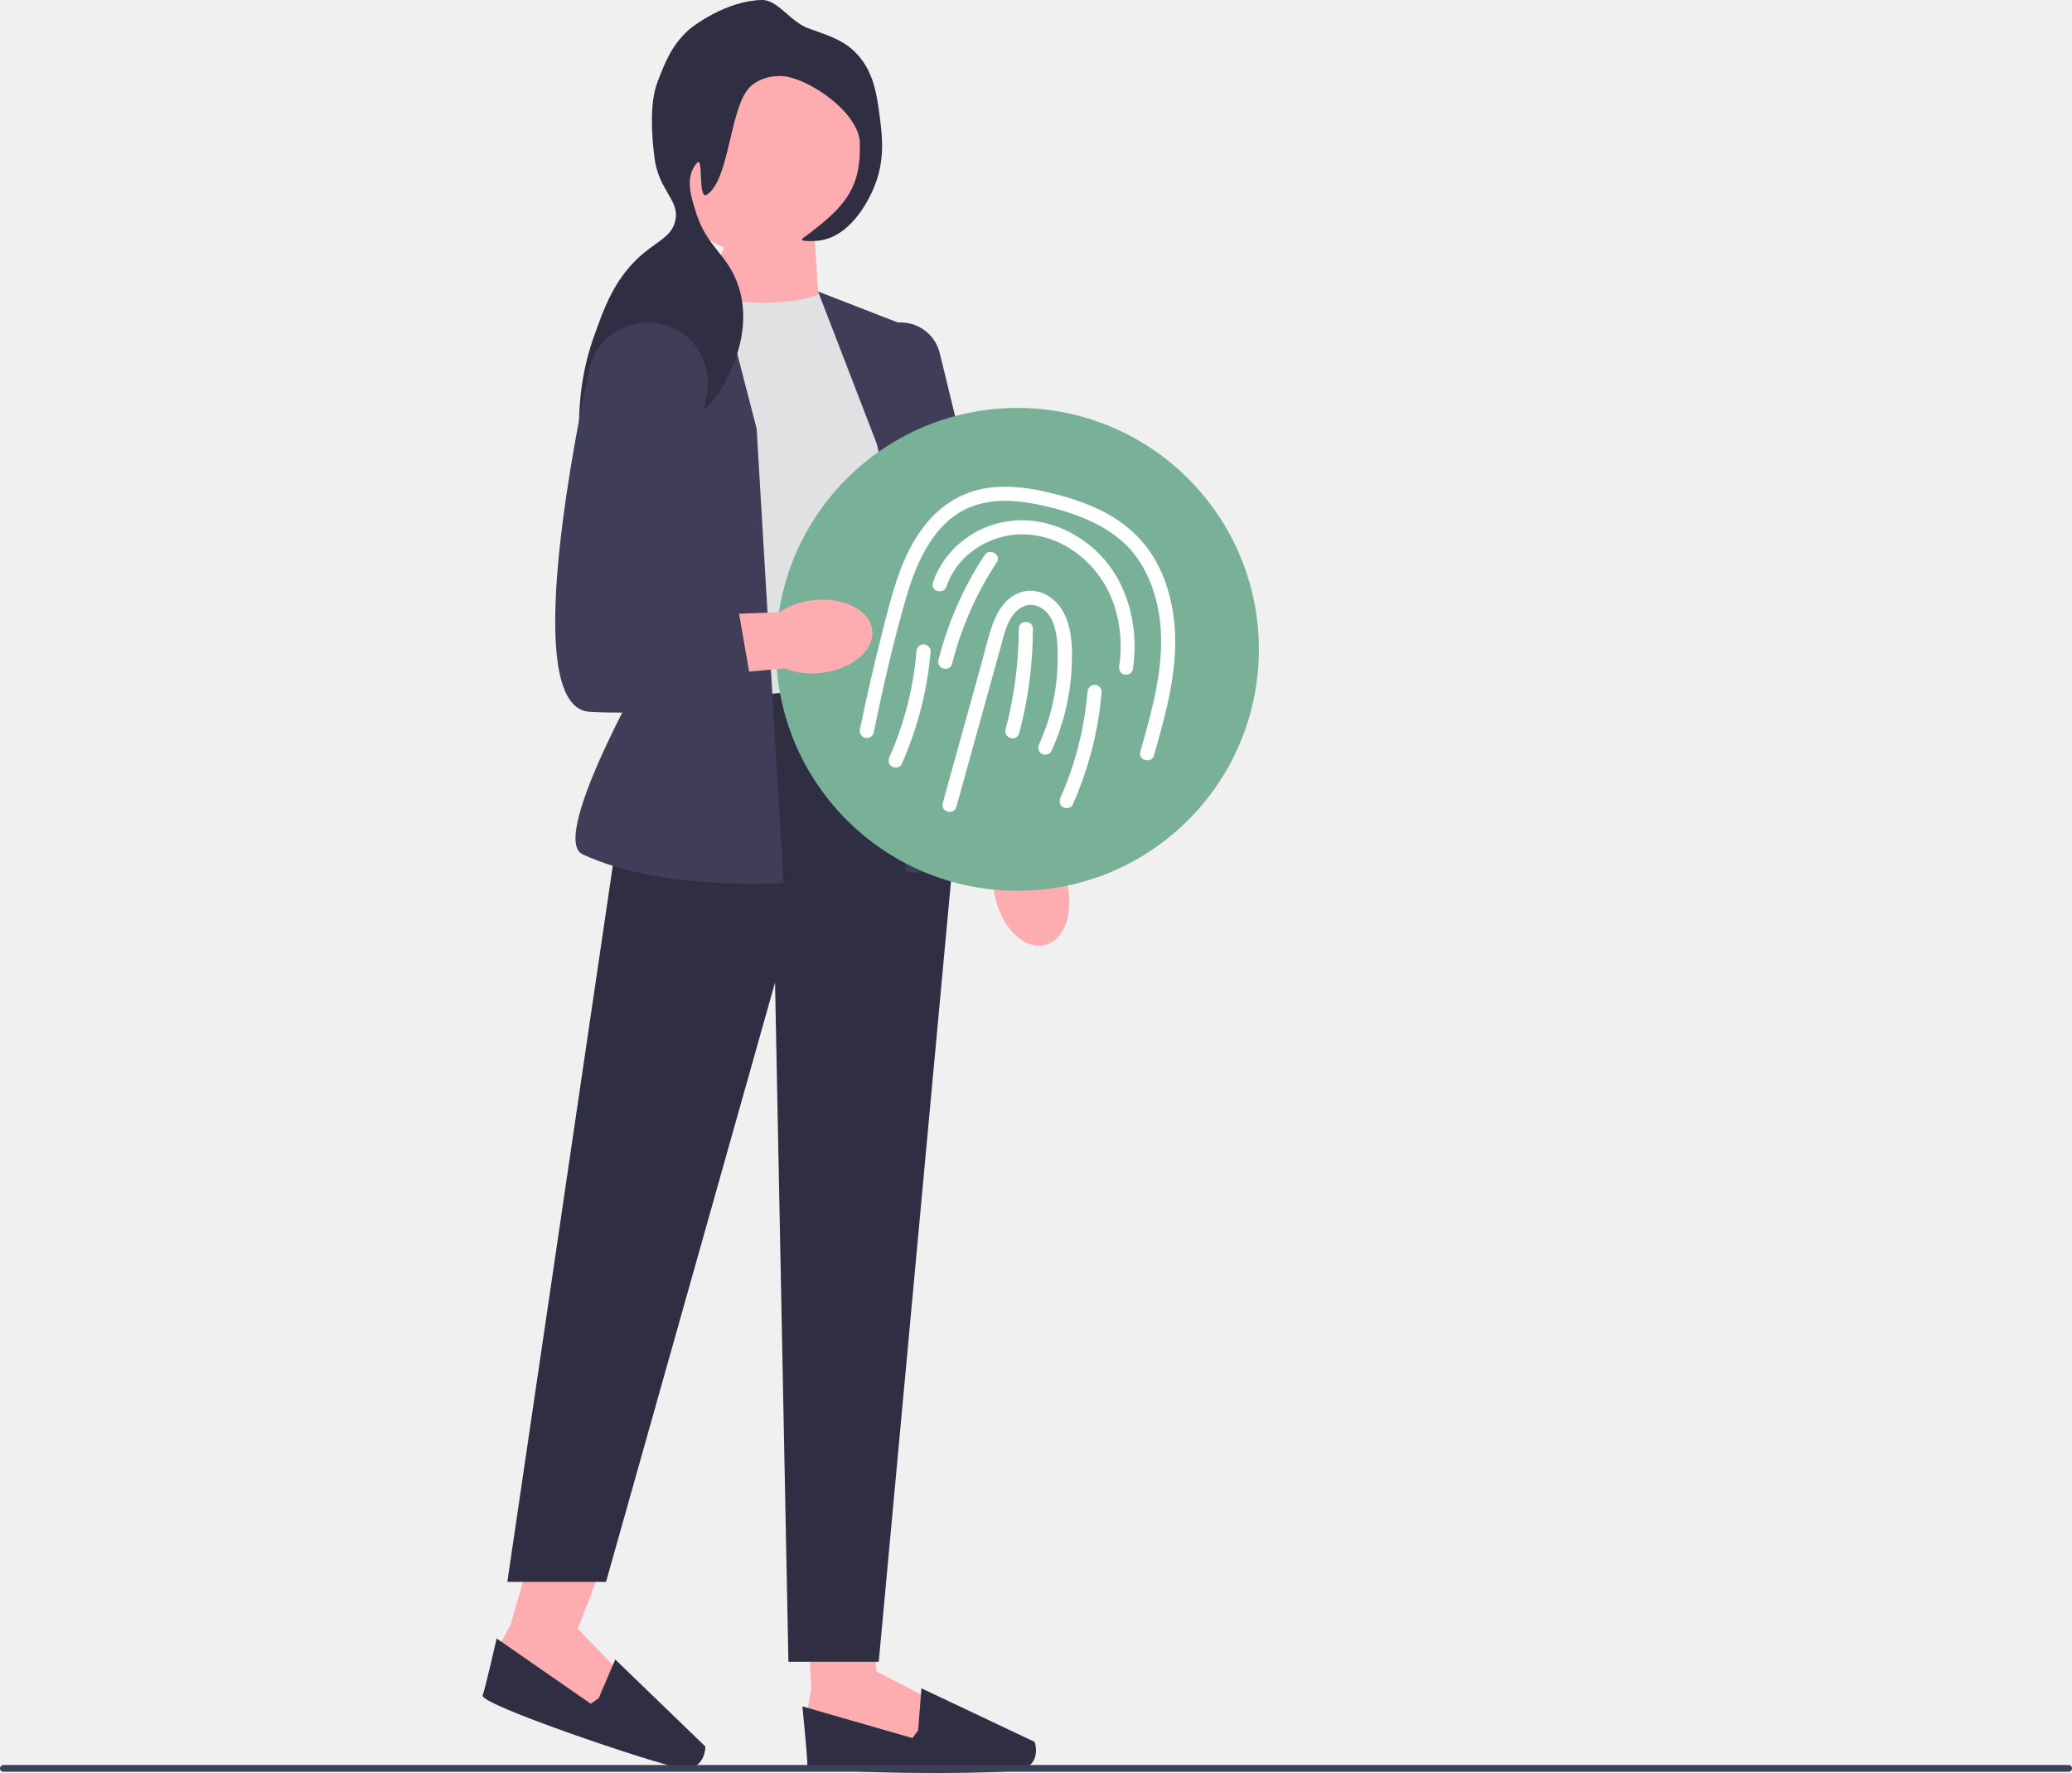
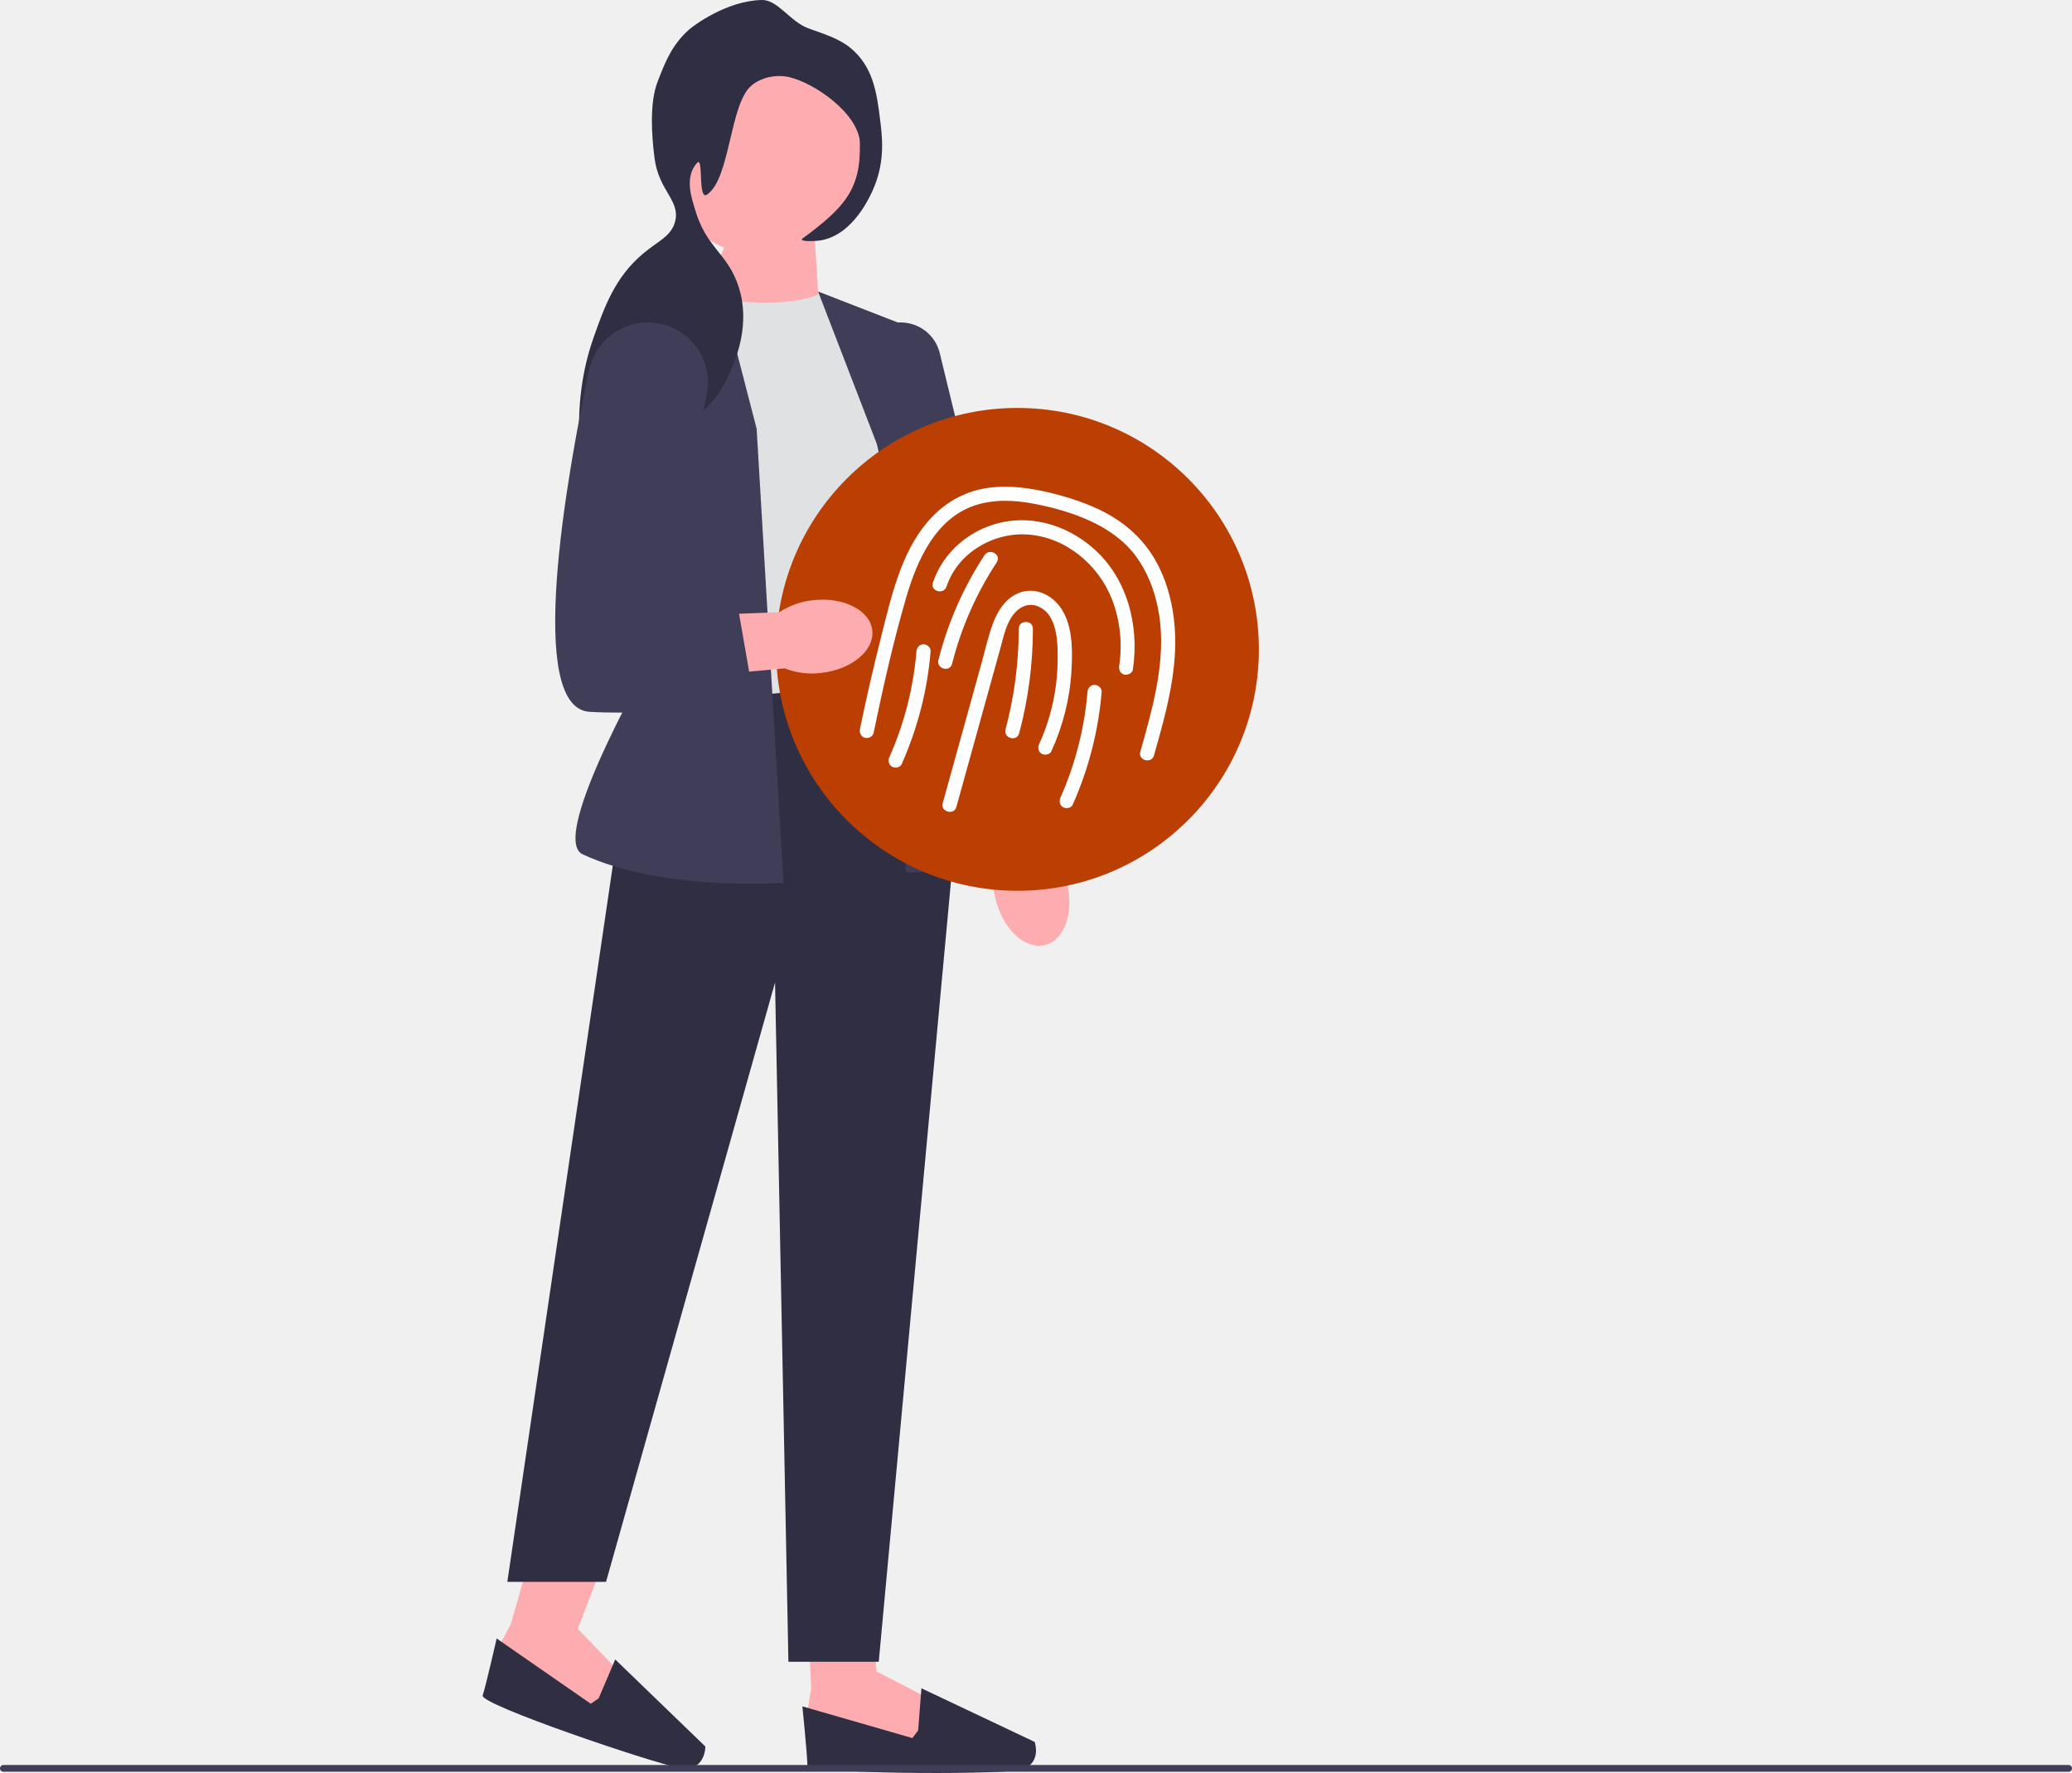
<svg xmlns="http://www.w3.org/2000/svg" width="731.67" height="625.997" viewBox="0 0 731.67 625.997">
-   <path id="uuid-5ef434d5-ec3b-4be2-96d4-c13c471d6de8-70" d="M376.763,311.697c2.62,10.501-.885,20.354-7.829,22.007-6.944,1.653-14.695-5.518-17.315-16.023-1.106-4.182-1.156-8.566-.145-12.784l-10.519-44.63,21.864-4.459,8.049,44.471c2.886,3.291,4.907,7.207,5.894,11.418,0,0,0,0,0,0Z" fill="#fdadb0" />
+   <path id="uuid-5ef434d5-ec3b-4be2-96d4-c13c471d6de8-41" d="M376.763,311.697c2.62,10.501-.885,20.354-7.829,22.007-6.944,1.653-14.695-5.518-17.315-16.023-1.106-4.182-1.156-8.566-.145-12.784l-10.519-44.63,21.864-4.459,8.049,44.471c2.886,3.291,4.907,7.207,5.894,11.418,0,0,0,0,0,0Z" fill="#fdadb0" />
  <g>
    <polygon points="285.095 566.897 286.442 596.149 285.093 604.244 289.814 613.687 326.913 617.734 328.937 600.196 309.376 590.078 308.807 573.55 285.095 566.897" fill="#fdadb0" />
    <path d="M324.215,610.989l-2.024,2.698-38.852-11.196s1.753,17.267,1.753,20.639,64.08,3.373,73.723,2.024,6.546-10.118,6.546-10.118l-39.988-18.929-1.158,14.881h0Z" fill="#2f2e43" />
  </g>
  <g>
    <polygon points="188.439 545.365 180.354 573.509 176.486 580.746 177.937 591.204 211.79 606.911 219.319 590.943 204.025 575.097 213.619 550.219 188.439 545.365" fill="#fdadb0" />
    <path d="M211.392,599.657l-2.781,1.909-33.225-23.041s-3.865,16.92-4.945,20.115,59.631,23.703,69.198,25.51,9.44-7.491,9.44-7.491l-31.827-30.73-5.86,13.728h0l-0-0Z" fill="#2f2e43" />
  </g>
  <polygon points="287.71 83.967 289.127 106.973 246.169 109.152 259.471 78.842 287.71 83.967" fill="#fdadb0" />
  <path d="M290.223,103.531c-11.514,5.136-29.931,3.731-50.802,0l-3.262,144.597s65.288,13.126,87.735-11.093l-11.814-118.145-21.857-15.359s0,0,0,0Z" fill="#e0e1e2" />
  <polygon points="316.805 240.579 224.635 249.689 179.15 558.536 214.002 558.536 273.682 346.909 278.408 586.743 310.307 586.743 337.48 293.153 316.805 240.579" fill="#2f2e43" />
  <path d="M252.524,94.671l-30.968,18.326c-11.731,6.942-17.261,20.957-13.431,34.039l23.934,81.747s-38.975,66.957-26.31,72.865c28.459,13.274,70.927,10.042,70.927,10.042l-9.491-160.309-14.66-56.709,0,0s0-0,0-0Z" fill="#3f3d58" />
  <path d="M288.877,102.924l35.016,13.604,8.27,101.014,23.16,81.376c-39.228,14.319-35.565,7.646-35.565,7.646l-6.498-140.415-24.383-63.225,0,0s0-0,0-0Z" fill="#3f3d58" />
  <path d="M340.031,297.196l-.12-.553-35.794-165.551c-1-4.626,.279-9.262,3.508-12.722,3.23-3.46,7.769-5.053,12.453-4.372,5.777,.84,10.402,5.048,11.782,10.721l39.316,161.606-31.146,10.871h-0Z" fill="#3f3d58" />
  <circle cx="269.07" cy="55.227" r="34.852" fill="#fdadb0" />
  <path d="M285.651,10.073c7.677,2.698,12.069,4.242,16.093,8.118,6.797,6.548,7.918,15.298,8.961,23.429,.815,6.36,1.87,14.584-1.855,23.98-1.271,3.206-7.437,17.492-19.238,19.298-2.318,.354-7.759,.448-6.191-.71,14.515-10.716,20.71-17.186,20.202-33.702-.315-10.262-15.996-21.342-25.308-23.334-3.922-.839-9.144-.073-12.889,3.002-7.826,6.424-7.492,32.991-15.744,38.544-3.394,2.284-1.132-13.793-3.524-11.186-4.718,5.144-1.692,13.022-.844,16.022,4.022,14.231,11.604,15.624,15.532,27.776,4.241,13.12-1.097,25.473-2.362,28.402-2.202,5.096-5.98,13.841-14.614,18.036-10.958,5.325-19.596-1.609-24.69,4.336-2.848,3.323-1.307,6.843-6.451,17.18-1.679,3.374-2.519,5.062-3.262,5.002-3.517-.283-9.212-28.438-.002-54.658,3.865-11.004,7.652-21.784,17.803-30.215,5.367-4.457,9.868-6.061,11.149-11.265,1.83-7.436-5.77-10.609-7.293-22.341-1.042-8.024-1.773-19.499,1.06-26.854,2.675-6.946,4.997-12.975,11.076-18.442,1.46-1.313,13.245-10.238,25.741-10.49,5.753-.116,9.979,7.728,16.649,10.072h0Z" fill="#2f2e43" />
  <g>
-     <circle cx="359.294" cy="229.28" r="85.243" fill="#78b197" />
+     <circle cx="359.294" cy="229.28" r="85.243" fill="#bb3e03" />
    <g>
      <path d="M337.725,284.894c5.175-18.666,10.349-37.333,15.524-55.999,1.102-3.974,1.954-8.388,4.476-11.76,1.949-2.607,5.016-4.313,8.261-3.241,7.737,2.556,7.612,13.721,7.475,20.235-.207,9.833-2.427,19.643-6.513,28.594-.56,1.227-.35,2.691,.897,3.42,1.075,.629,2.857,.337,3.42-.897,4.091-8.962,6.523-18.555,7.089-28.398,.488-8.493,.525-19.693-6.837-25.482-3.598-2.829-8.19-3.67-12.408-1.714-4.168,1.932-6.714,5.933-8.315,10.076-1.78,4.606-2.84,9.546-4.158,14.299l-4.246,15.316c-3.162,11.407-6.325,22.814-9.487,34.222-.861,3.105,3.962,4.431,4.821,1.329h0v0h-0Z" fill="#fff" />
      <path d="M359.896,258.897c3.202-12.019,4.838-24.447,4.852-36.885,.004-3.217-4.996-3.222-5,0-.013,12.017-1.579,23.944-4.673,35.556-.829,3.113,3.993,4.44,4.821,1.329h-0Z" fill="#fff" />
      <path d="M308.494,258.752c3.351-16.157,6.978-32.366,11.629-48.204,3.771-12.843,10.274-27.397,23.998-32.054,6.816-2.313,14.204-1.94,21.18-.598,6.918,1.331,13.925,3.311,20.301,6.34,6.036,2.867,11.619,6.82,15.592,12.264,3.922,5.375,6.365,11.612,7.681,18.107,3.055,15.073-.541,30.471-4.57,44.999-.536,1.934-1.084,3.864-1.633,5.794-.881,3.101,3.942,4.424,4.821,1.329,4.452-15.663,9.077-32.025,7.003-48.463-.897-7.109-2.891-14.093-6.445-20.35-3.642-6.412-8.896-11.653-15.195-15.462-6.353-3.842-13.504-6.288-20.665-8.123-7.606-1.95-15.522-3.15-23.356-2.06-7.387,1.027-14.043,4.53-19.274,9.818-5.359,5.418-8.983,12.187-11.657,19.262-2.949,7.803-4.875,15.999-6.904,24.077-2.144,8.538-4.145,17.112-6,25.717-.451,2.091-.892,4.184-1.327,6.278-.274,1.321,.385,2.701,1.746,3.075,1.239,.34,2.8-.418,3.075-1.746h0Z" fill="#fff" />
      <path d="M334.263,207.066c3.899-11.831,16.455-19.156,28.611-18.344,13.475,.9,25.154,10.741,29.885,23.124,2.811,7.358,3.636,15.457,2.454,23.243-.202,1.333,.336,2.688,1.746,3.075,1.182,.325,2.871-.403,3.075-1.746,2.362-15.562-1.979-32.52-14.226-43.043-5.743-4.935-12.777-8.35-20.307-9.373-7.241-.983-14.541,.357-20.952,3.882-7.032,3.867-12.587,10.205-15.108,17.854-1.009,3.063,3.817,4.376,4.821,1.329h0l0-0Z" fill="#fff" />
      <path d="M323.625,229.998c-1.074,12.826-4.307,25.509-9.537,37.273-.548,1.233-.358,2.686,.897,3.42,1.065,.623,2.869,.343,3.42-.897,5.614-12.626,9.066-26.024,10.219-39.796,.113-1.347-1.23-2.5-2.5-2.5-1.446,0-2.387,1.149-2.5,2.5h0Z" fill="#fff" />
      <path d="M384.021,244.315c-1.074,12.826-4.307,25.509-9.537,37.273-.548,1.233-.358,2.686,.897,3.42,1.065,.623,2.869,.343,3.42-.897,5.614-12.626,9.066-26.024,10.219-39.796,.113-1.347-1.23-2.5-2.5-2.5-1.446,0-2.387,1.149-2.5,2.5h0l0-0Z" fill="#fff" />
      <path d="M336.205,234.364c3.215-12.749,8.542-24.831,15.769-35.814,1.774-2.696-2.554-5.203-4.317-2.524-7.444,11.313-12.962,23.878-16.273,37.009-.787,3.121,4.034,4.452,4.821,1.329h0v0h-0Z" fill="#fff" />
    </g>
  </g>
  <path d="M0,624.383c0,.66,.53,1.19,1.19,1.19H730.48c.66,0,1.19-.53,1.19-1.19,0-.66-.53-1.19-1.19-1.19H1.19c-.66,0-1.19,.53-1.19,1.19Z" fill="#3f3d58" />
-   <path id="uuid-ed8d5917-2465-4251-8a73-24d647765b28-71" d="M287.343,211.895c10.763-1.132,20.032,3.711,20.702,10.817,.67,7.106-7.511,13.783-18.278,14.914-4.295,.513-8.643-.048-12.68-1.637l-45.66,4.201-1.371-22.272,45.159-1.776c3.661-2.399,7.82-3.855,12.128-4.246,0,0,0,0,0,0Z" fill="#fdadb0" />
+   <path id="uuid-ed8d5917-2465-4251-8a73-24d647765b28-42" d="M287.343,211.895c10.763-1.132,20.032,3.711,20.702,10.817,.67,7.106-7.511,13.783-18.278,14.914-4.295,.513-8.643-.048-12.68-1.637l-45.66,4.201-1.371-22.272,45.159-1.776c3.661-2.399,7.82-3.855,12.128-4.246,0,0,0,0,0,0Z" fill="#fdadb0" />
  <path d="M231.713,114.053h-0c-11.053-1.557-21.422,5.711-23.719,16.633-8.015,38.108-22.397,119.281,.192,120.637,29.536,1.772,57.891-5.316,57.891-5.316l-7.089-40.76-23.038-2.363,13.552-63.386c2.573-12.035-5.601-23.728-17.788-25.444l0-0Z" fill="#3f3d58" />
</svg>
